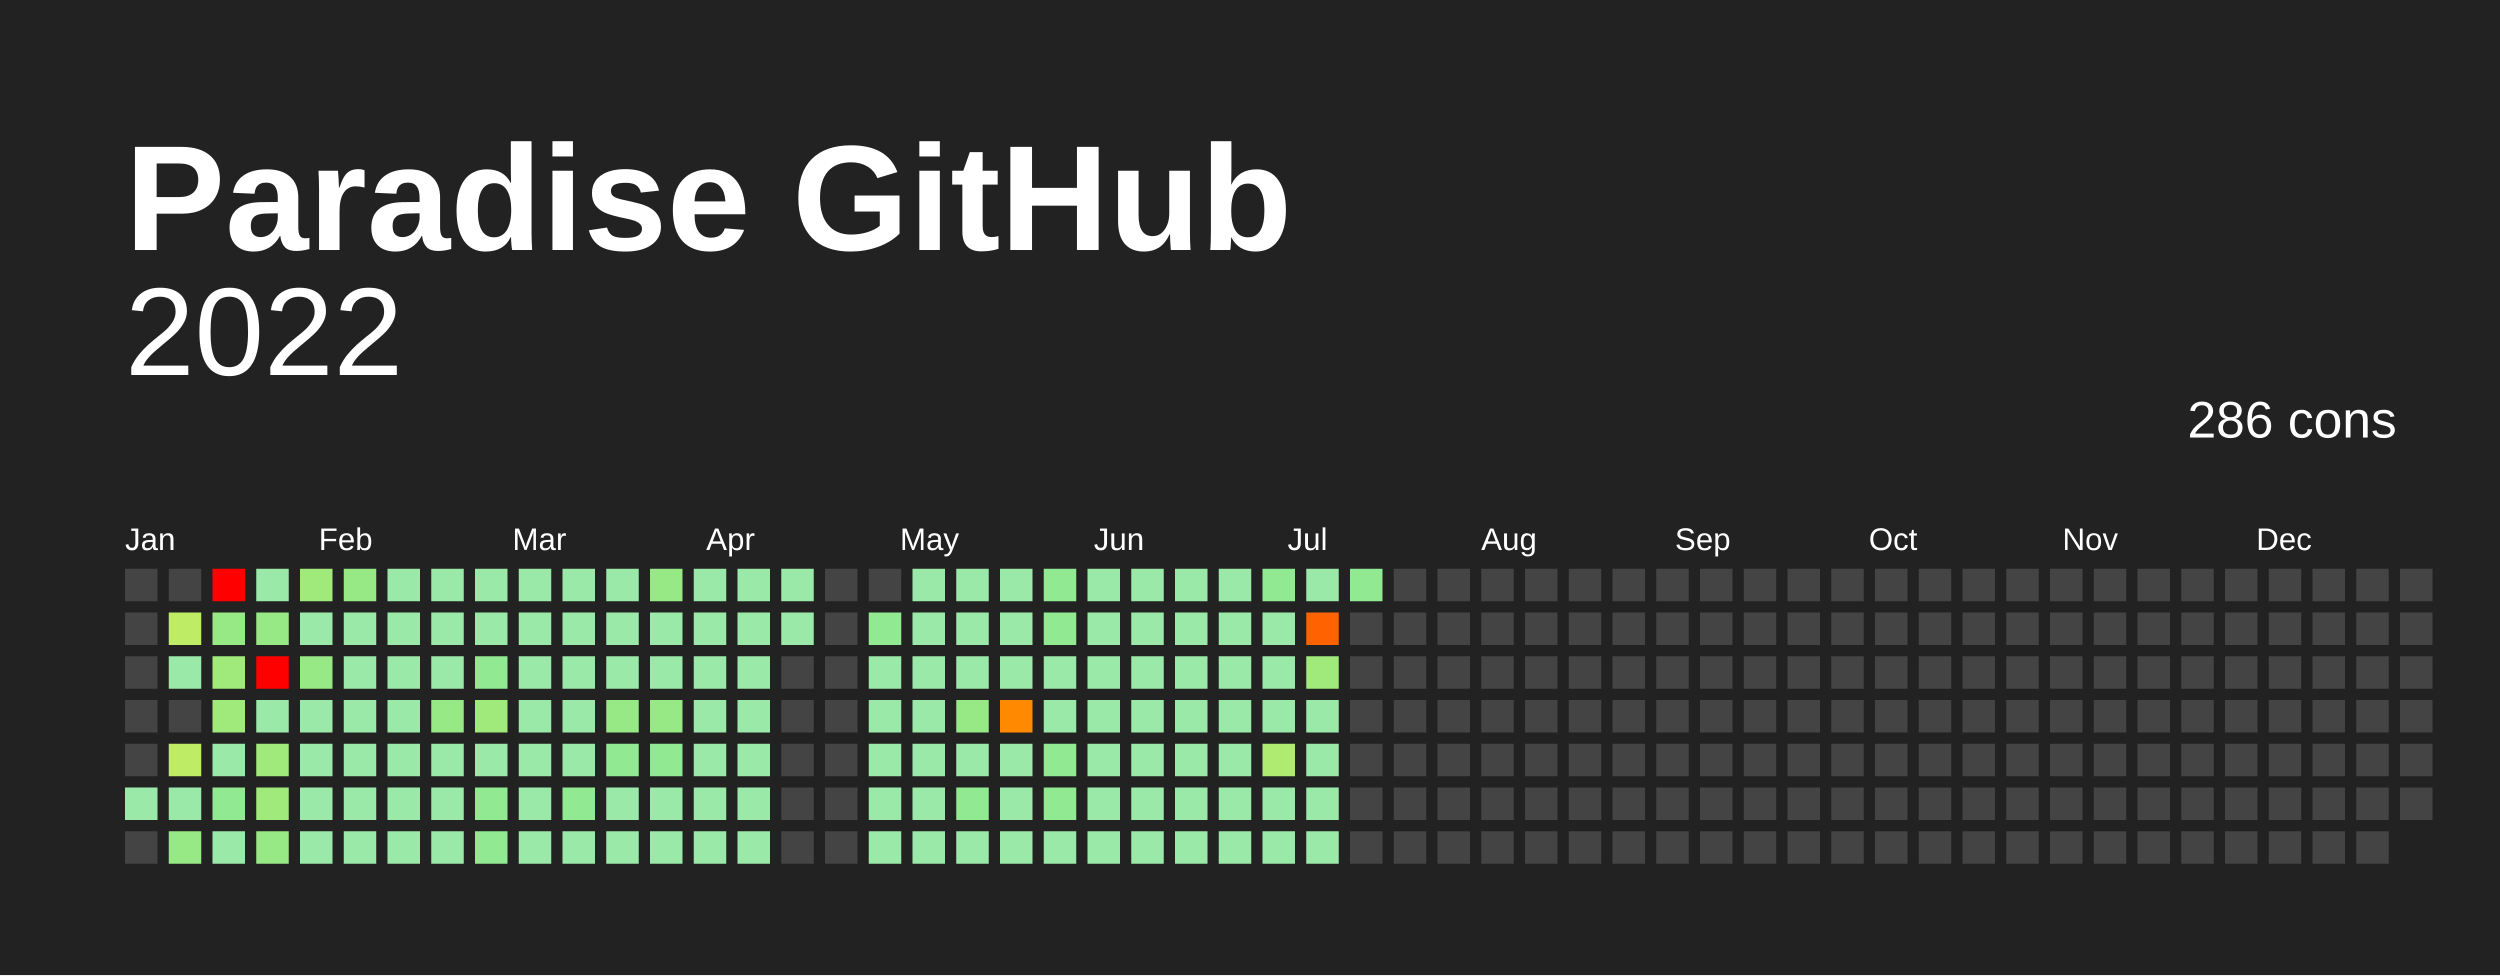
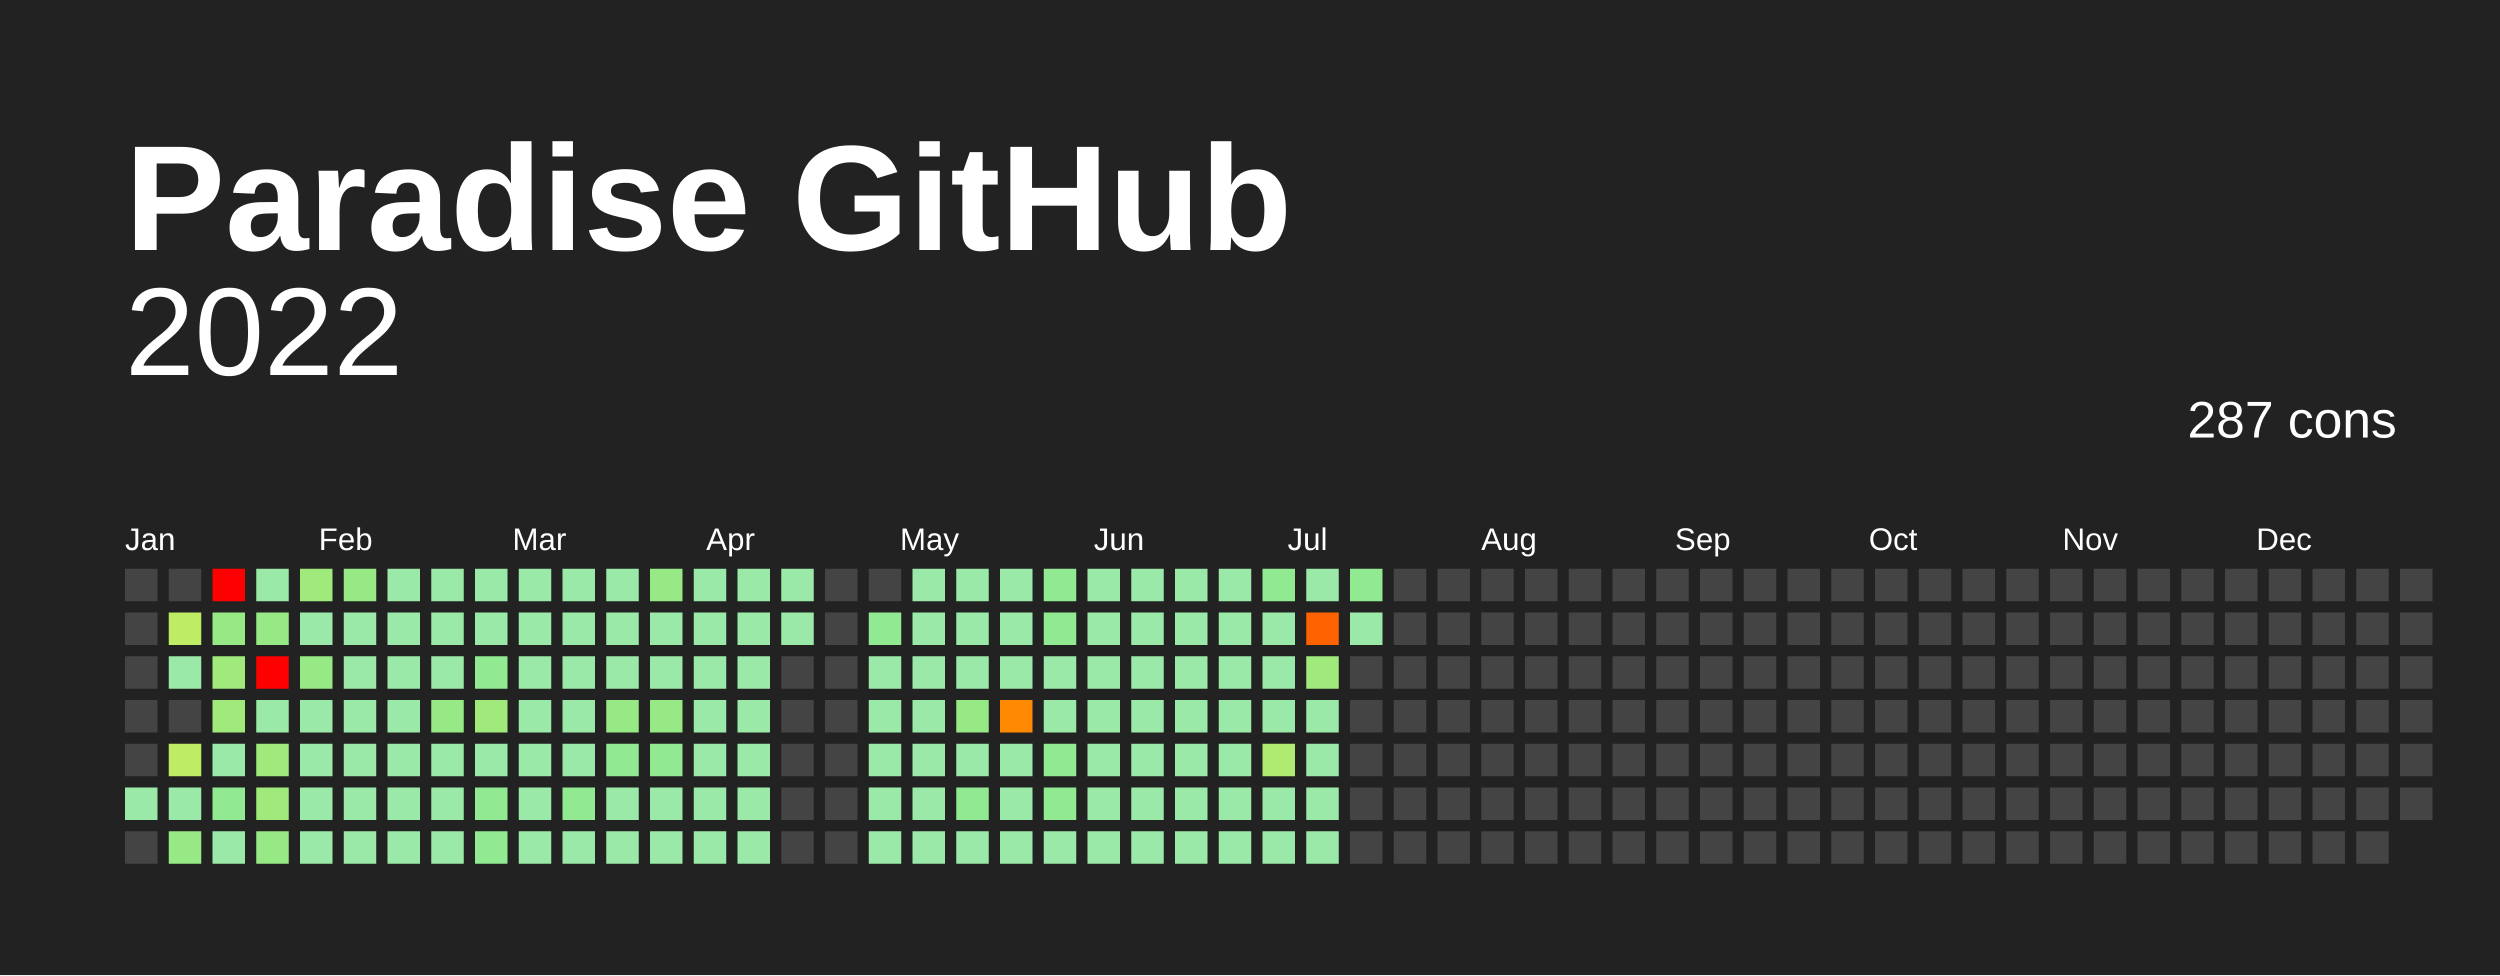
<svg xmlns="http://www.w3.org/2000/svg" baseProfile="full" height="78mm" version="1.1" viewBox="0,0,200,78" width="200mm">
  <defs />
  <rect fill="#222222" height="78" width="200" x="0" y="0" />
  <text fill="#FFFFFF" style="font-size:12px; font-family:Arial; font-weight:bold;" x="10" y="20">Paradise GitHub</text>
  <text alignment-baseline="hanging" fill="#FFFFFF" style="font-size:10.0px; font-family:Arial;" x="10" y="30">2022</text>
-   <text alignment-baseline="hanging" fill="#FFFFFF" style="font-size:4.125px; font-family:Arial;" x="175" y="35">286 cons</text>
+   <text alignment-baseline="hanging" fill="#FFFFFF" style="font-size:4.125px; font-family:Arial;" x="175" y="35">287 cons</text>
  <text fill="#FFFFFF" style="font-size:2.5px; font-family:Arial" x="10.0" y="44">Jan</text>
  <text fill="#FFFFFF" style="font-size:2.5px; font-family:Arial" x="25.5" y="44">Feb</text>
  <text fill="#FFFFFF" style="font-size:2.5px; font-family:Arial" x="41.0" y="44">Mar</text>
  <text fill="#FFFFFF" style="font-size:2.5px; font-family:Arial" x="56.5" y="44">Apr</text>
  <text fill="#FFFFFF" style="font-size:2.5px; font-family:Arial" x="72.0" y="44">May</text>
  <text fill="#FFFFFF" style="font-size:2.5px; font-family:Arial" x="87.5" y="44">Jun</text>
  <text fill="#FFFFFF" style="font-size:2.5px; font-family:Arial" x="103.0" y="44">Jul</text>
  <text fill="#FFFFFF" style="font-size:2.5px; font-family:Arial" x="118.5" y="44">Aug</text>
  <text fill="#FFFFFF" style="font-size:2.5px; font-family:Arial" x="134.0" y="44">Sep</text>
  <text fill="#FFFFFF" style="font-size:2.5px; font-family:Arial" x="149.5" y="44">Oct</text>
  <text fill="#FFFFFF" style="font-size:2.5px; font-family:Arial" x="165.0" y="44">Nov</text>
  <text fill="#FFFFFF" style="font-size:2.5px; font-family:Arial" x="180.5" y="44">Dec</text>
  <rect fill="#444444" height="2.6" width="2.6" x="10.0" y="45.5" />
  <rect fill="#444444" height="2.6" width="2.6" x="10.0" y="49.0" />
  <rect fill="#444444" height="2.6" width="2.6" x="10.0" y="52.5" />
  <rect fill="#444444" height="2.6" width="2.6" x="10.0" y="56.0" />
  <rect fill="#444444" height="2.6" width="2.6" x="10.0" y="59.5" />
  <rect fill="#9be9a8" height="2.6" width="2.6" x="10.0" y="63.0" />
  <rect fill="#444444" height="2.6" width="2.6" x="10.0" y="66.5" />
  <rect fill="#444444" height="2.6" width="2.6" x="13.5" y="45.5" />
  <rect fill="#bfec65" height="2.6" width="2.6" x="13.5" y="49.0" />
  <rect fill="#9be9a8" height="2.6" width="2.6" x="13.5" y="52.5" />
  <rect fill="#444444" height="2.6" width="2.6" x="13.5" y="56.0" />
  <rect fill="#bfec65" height="2.6" width="2.6" x="13.5" y="59.5" />
  <rect fill="#9be9a8" height="2.6" width="2.6" x="13.5" y="63.0" />
  <rect fill="#97e986" height="2.6" width="2.6" x="13.5" y="66.5" />
  <rect fill="red" height="2.6" width="2.6" x="17.0" y="45.5" />
  <rect fill="#97e986" height="2.6" width="2.6" x="17.0" y="49.0" />
  <rect fill="#a0ea7b" height="2.6" width="2.6" x="17.0" y="52.5" />
  <rect fill="#a0ea7b" height="2.6" width="2.6" x="17.0" y="56.0" />
  <rect fill="#9be9a8" height="2.6" width="2.6" x="17.0" y="59.5" />
  <rect fill="#91e991" height="2.6" width="2.6" x="17.0" y="63.0" />
  <rect fill="#9be9a8" height="2.6" width="2.6" x="17.0" y="66.5" />
  <rect fill="#9be9a8" height="2.6" width="2.6" x="20.5" y="45.5" />
  <rect fill="#97e986" height="2.6" width="2.6" x="20.5" y="49.0" />
  <rect fill="red" height="2.6" width="2.6" x="20.5" y="52.5" />
  <rect fill="#9be9a8" height="2.6" width="2.6" x="20.5" y="56.0" />
  <rect fill="#a0ea7b" height="2.6" width="2.6" x="20.5" y="59.5" />
  <rect fill="#a0ea7b" height="2.6" width="2.6" x="20.5" y="63.0" />
  <rect fill="#97e986" height="2.6" width="2.6" x="20.5" y="66.5" />
  <rect fill="#a0ea7b" height="2.6" width="2.6" x="24.0" y="45.5" />
  <rect fill="#9be9a8" height="2.6" width="2.6" x="24.0" y="49.0" />
  <rect fill="#97e986" height="2.6" width="2.6" x="24.0" y="52.5" />
  <rect fill="#9be9a8" height="2.6" width="2.6" x="24.0" y="56.0" />
  <rect fill="#9be9a8" height="2.6" width="2.6" x="24.0" y="59.5" />
  <rect fill="#9be9a8" height="2.6" width="2.6" x="24.0" y="63.0" />
  <rect fill="#9be9a8" height="2.6" width="2.6" x="24.0" y="66.5" />
  <rect fill="#97e986" height="2.6" width="2.6" x="27.5" y="45.5" />
  <rect fill="#9be9a8" height="2.6" width="2.6" x="27.5" y="49.0" />
  <rect fill="#9be9a8" height="2.6" width="2.6" x="27.5" y="52.5" />
  <rect fill="#9be9a8" height="2.6" width="2.6" x="27.5" y="56.0" />
  <rect fill="#9be9a8" height="2.6" width="2.6" x="27.5" y="59.5" />
  <rect fill="#9be9a8" height="2.6" width="2.6" x="27.5" y="63.0" />
  <rect fill="#9be9a8" height="2.6" width="2.6" x="27.5" y="66.5" />
  <rect fill="#9be9a8" height="2.6" width="2.6" x="31.0" y="45.5" />
  <rect fill="#9be9a8" height="2.6" width="2.6" x="31.0" y="49.0" />
  <rect fill="#9be9a8" height="2.6" width="2.6" x="31.0" y="52.5" />
  <rect fill="#9be9a8" height="2.6" width="2.6" x="31.0" y="56.0" />
  <rect fill="#9be9a8" height="2.6" width="2.6" x="31.0" y="59.5" />
  <rect fill="#9be9a8" height="2.6" width="2.6" x="31.0" y="63.0" />
  <rect fill="#9be9a8" height="2.6" width="2.6" x="31.0" y="66.5" />
  <rect fill="#9be9a8" height="2.6" width="2.6" x="34.5" y="45.5" />
  <rect fill="#9be9a8" height="2.6" width="2.6" x="34.5" y="49.0" />
  <rect fill="#9be9a8" height="2.6" width="2.6" x="34.5" y="52.5" />
  <rect fill="#97e986" height="2.6" width="2.6" x="34.5" y="56.0" />
  <rect fill="#9be9a8" height="2.6" width="2.6" x="34.5" y="59.5" />
  <rect fill="#9be9a8" height="2.6" width="2.6" x="34.5" y="63.0" />
  <rect fill="#9be9a8" height="2.6" width="2.6" x="34.5" y="66.5" />
  <rect fill="#9be9a8" height="2.6" width="2.6" x="38.0" y="45.5" />
  <rect fill="#9be9a8" height="2.6" width="2.6" x="38.0" y="49.0" />
  <rect fill="#91e991" height="2.6" width="2.6" x="38.0" y="52.5" />
  <rect fill="#a0ea7b" height="2.6" width="2.6" x="38.0" y="56.0" />
  <rect fill="#9be9a8" height="2.6" width="2.6" x="38.0" y="59.5" />
  <rect fill="#91e991" height="2.6" width="2.6" x="38.0" y="63.0" />
  <rect fill="#91e991" height="2.6" width="2.6" x="38.0" y="66.5" />
  <rect fill="#9be9a8" height="2.6" width="2.6" x="41.5" y="45.5" />
  <rect fill="#9be9a8" height="2.6" width="2.6" x="41.5" y="49.0" />
  <rect fill="#9be9a8" height="2.6" width="2.6" x="41.5" y="52.5" />
  <rect fill="#9be9a8" height="2.6" width="2.6" x="41.5" y="56.0" />
  <rect fill="#9be9a8" height="2.6" width="2.6" x="41.5" y="59.5" />
  <rect fill="#9be9a8" height="2.6" width="2.6" x="41.5" y="63.0" />
  <rect fill="#9be9a8" height="2.6" width="2.6" x="41.5" y="66.5" />
  <rect fill="#9be9a8" height="2.6" width="2.6" x="45.0" y="45.5" />
  <rect fill="#9be9a8" height="2.6" width="2.6" x="45.0" y="49.0" />
  <rect fill="#9be9a8" height="2.6" width="2.6" x="45.0" y="52.5" />
  <rect fill="#9be9a8" height="2.6" width="2.6" x="45.0" y="56.0" />
  <rect fill="#9be9a8" height="2.6" width="2.6" x="45.0" y="59.5" />
  <rect fill="#91e991" height="2.6" width="2.6" x="45.0" y="63.0" />
  <rect fill="#9be9a8" height="2.6" width="2.6" x="45.0" y="66.5" />
  <rect fill="#9be9a8" height="2.6" width="2.6" x="48.5" y="45.5" />
  <rect fill="#9be9a8" height="2.6" width="2.6" x="48.5" y="49.0" />
  <rect fill="#9be9a8" height="2.6" width="2.6" x="48.5" y="52.5" />
  <rect fill="#97e986" height="2.6" width="2.6" x="48.5" y="56.0" />
  <rect fill="#91e991" height="2.6" width="2.6" x="48.5" y="59.5" />
  <rect fill="#9be9a8" height="2.6" width="2.6" x="48.5" y="63.0" />
  <rect fill="#9be9a8" height="2.6" width="2.6" x="48.5" y="66.5" />
  <rect fill="#97e986" height="2.6" width="2.6" x="52.0" y="45.5" />
  <rect fill="#9be9a8" height="2.6" width="2.6" x="52.0" y="49.0" />
  <rect fill="#9be9a8" height="2.6" width="2.6" x="52.0" y="52.5" />
  <rect fill="#97e986" height="2.6" width="2.6" x="52.0" y="56.0" />
  <rect fill="#91e991" height="2.6" width="2.6" x="52.0" y="59.5" />
  <rect fill="#9be9a8" height="2.6" width="2.6" x="52.0" y="63.0" />
  <rect fill="#9be9a8" height="2.6" width="2.6" x="52.0" y="66.5" />
  <rect fill="#9be9a8" height="2.6" width="2.6" x="55.5" y="45.5" />
  <rect fill="#9be9a8" height="2.6" width="2.6" x="55.5" y="49.0" />
  <rect fill="#9be9a8" height="2.6" width="2.6" x="55.5" y="52.5" />
  <rect fill="#9be9a8" height="2.6" width="2.6" x="55.5" y="56.0" />
  <rect fill="#9be9a8" height="2.6" width="2.6" x="55.5" y="59.5" />
  <rect fill="#9be9a8" height="2.6" width="2.6" x="55.5" y="63.0" />
  <rect fill="#9be9a8" height="2.6" width="2.6" x="55.5" y="66.5" />
  <rect fill="#9be9a8" height="2.6" width="2.6" x="59.0" y="45.5" />
  <rect fill="#9be9a8" height="2.6" width="2.6" x="59.0" y="49.0" />
  <rect fill="#9be9a8" height="2.6" width="2.6" x="59.0" y="52.5" />
  <rect fill="#9be9a8" height="2.6" width="2.6" x="59.0" y="56.0" />
  <rect fill="#9be9a8" height="2.6" width="2.6" x="59.0" y="59.5" />
  <rect fill="#9be9a8" height="2.6" width="2.6" x="59.0" y="63.0" />
  <rect fill="#9be9a8" height="2.6" width="2.6" x="59.0" y="66.5" />
  <rect fill="#9be9a8" height="2.6" width="2.6" x="62.5" y="45.5" />
  <rect fill="#9be9a8" height="2.6" width="2.6" x="62.5" y="49.0" />
  <rect fill="#444444" height="2.6" width="2.6" x="62.5" y="52.5" />
  <rect fill="#444444" height="2.6" width="2.6" x="62.5" y="56.0" />
  <rect fill="#444444" height="2.6" width="2.6" x="62.5" y="59.5" />
  <rect fill="#444444" height="2.6" width="2.6" x="62.5" y="63.0" />
  <rect fill="#444444" height="2.6" width="2.6" x="62.5" y="66.5" />
  <rect fill="#444444" height="2.6" width="2.6" x="66.0" y="45.5" />
  <rect fill="#444444" height="2.6" width="2.6" x="66.0" y="49.0" />
  <rect fill="#444444" height="2.6" width="2.6" x="66.0" y="52.5" />
  <rect fill="#444444" height="2.6" width="2.6" x="66.0" y="56.0" />
  <rect fill="#444444" height="2.6" width="2.6" x="66.0" y="59.5" />
  <rect fill="#444444" height="2.6" width="2.6" x="66.0" y="63.0" />
  <rect fill="#444444" height="2.6" width="2.6" x="66.0" y="66.5" />
  <rect fill="#444444" height="2.6" width="2.6" x="69.5" y="45.5" />
  <rect fill="#91e991" height="2.6" width="2.6" x="69.5" y="49.0" />
  <rect fill="#9be9a8" height="2.6" width="2.6" x="69.5" y="52.5" />
  <rect fill="#9be9a8" height="2.6" width="2.6" x="69.5" y="56.0" />
  <rect fill="#9be9a8" height="2.6" width="2.6" x="69.5" y="59.5" />
  <rect fill="#9be9a8" height="2.6" width="2.6" x="69.5" y="63.0" />
  <rect fill="#9be9a8" height="2.6" width="2.6" x="69.5" y="66.5" />
  <rect fill="#9be9a8" height="2.6" width="2.6" x="73.0" y="45.5" />
  <rect fill="#9be9a8" height="2.6" width="2.6" x="73.0" y="49.0" />
  <rect fill="#9be9a8" height="2.6" width="2.6" x="73.0" y="52.5" />
  <rect fill="#9be9a8" height="2.6" width="2.6" x="73.0" y="56.0" />
  <rect fill="#9be9a8" height="2.6" width="2.6" x="73.0" y="59.5" />
  <rect fill="#9be9a8" height="2.6" width="2.6" x="73.0" y="63.0" />
  <rect fill="#9be9a8" height="2.6" width="2.6" x="73.0" y="66.5" />
  <rect fill="#9be9a8" height="2.6" width="2.6" x="76.5" y="45.5" />
  <rect fill="#9be9a8" height="2.6" width="2.6" x="76.5" y="49.0" />
  <rect fill="#9be9a8" height="2.6" width="2.6" x="76.5" y="52.5" />
  <rect fill="#97e986" height="2.6" width="2.6" x="76.5" y="56.0" />
  <rect fill="#9be9a8" height="2.6" width="2.6" x="76.5" y="59.5" />
  <rect fill="#91e991" height="2.6" width="2.6" x="76.5" y="63.0" />
  <rect fill="#9be9a8" height="2.6" width="2.6" x="76.5" y="66.5" />
  <rect fill="#9be9a8" height="2.6" width="2.6" x="80.0" y="45.5" />
  <rect fill="#9be9a8" height="2.6" width="2.6" x="80.0" y="49.0" />
  <rect fill="#9be9a8" height="2.6" width="2.6" x="80.0" y="52.5" />
  <rect fill="#ff8900" height="2.6" width="2.6" x="80.0" y="56.0" />
  <rect fill="#9be9a8" height="2.6" width="2.6" x="80.0" y="59.5" />
  <rect fill="#9be9a8" height="2.6" width="2.6" x="80.0" y="63.0" />
  <rect fill="#9be9a8" height="2.6" width="2.6" x="80.0" y="66.5" />
  <rect fill="#91e991" height="2.6" width="2.6" x="83.5" y="45.5" />
  <rect fill="#91e991" height="2.6" width="2.6" x="83.5" y="49.0" />
  <rect fill="#9be9a8" height="2.6" width="2.6" x="83.5" y="52.5" />
  <rect fill="#9be9a8" height="2.6" width="2.6" x="83.5" y="56.0" />
  <rect fill="#91e991" height="2.6" width="2.6" x="83.5" y="59.5" />
  <rect fill="#91e991" height="2.6" width="2.6" x="83.5" y="63.0" />
  <rect fill="#9be9a8" height="2.6" width="2.6" x="83.5" y="66.5" />
  <rect fill="#9be9a8" height="2.6" width="2.6" x="87.0" y="45.5" />
  <rect fill="#9be9a8" height="2.6" width="2.6" x="87.0" y="49.0" />
  <rect fill="#9be9a8" height="2.6" width="2.6" x="87.0" y="52.5" />
  <rect fill="#9be9a8" height="2.6" width="2.6" x="87.0" y="56.0" />
  <rect fill="#9be9a8" height="2.6" width="2.6" x="87.0" y="59.5" />
  <rect fill="#9be9a8" height="2.6" width="2.6" x="87.0" y="63.0" />
  <rect fill="#9be9a8" height="2.6" width="2.6" x="87.0" y="66.5" />
  <rect fill="#9be9a8" height="2.6" width="2.6" x="90.5" y="45.5" />
  <rect fill="#9be9a8" height="2.6" width="2.6" x="90.5" y="49.0" />
  <rect fill="#9be9a8" height="2.6" width="2.6" x="90.5" y="52.5" />
  <rect fill="#9be9a8" height="2.6" width="2.6" x="90.5" y="56.0" />
  <rect fill="#9be9a8" height="2.6" width="2.6" x="90.5" y="59.5" />
  <rect fill="#9be9a8" height="2.6" width="2.6" x="90.5" y="63.0" />
  <rect fill="#9be9a8" height="2.6" width="2.6" x="90.5" y="66.5" />
  <rect fill="#9be9a8" height="2.6" width="2.6" x="94.0" y="45.5" />
  <rect fill="#9be9a8" height="2.6" width="2.6" x="94.0" y="49.0" />
  <rect fill="#9be9a8" height="2.6" width="2.6" x="94.0" y="52.5" />
  <rect fill="#9be9a8" height="2.6" width="2.6" x="94.0" y="56.0" />
  <rect fill="#9be9a8" height="2.6" width="2.6" x="94.0" y="59.5" />
  <rect fill="#9be9a8" height="2.6" width="2.6" x="94.0" y="63.0" />
  <rect fill="#9be9a8" height="2.6" width="2.6" x="94.0" y="66.5" />
  <rect fill="#9be9a8" height="2.6" width="2.6" x="97.5" y="45.5" />
  <rect fill="#9be9a8" height="2.6" width="2.6" x="97.5" y="49.0" />
  <rect fill="#9be9a8" height="2.6" width="2.6" x="97.5" y="52.5" />
  <rect fill="#9be9a8" height="2.6" width="2.6" x="97.5" y="56.0" />
  <rect fill="#9be9a8" height="2.6" width="2.6" x="97.5" y="59.5" />
  <rect fill="#9be9a8" height="2.6" width="2.6" x="97.5" y="63.0" />
  <rect fill="#9be9a8" height="2.6" width="2.6" x="97.5" y="66.5" />
  <rect fill="#91e991" height="2.6" width="2.6" x="101.0" y="45.5" />
  <rect fill="#9be9a8" height="2.6" width="2.6" x="101.0" y="49.0" />
  <rect fill="#9be9a8" height="2.6" width="2.6" x="101.0" y="52.5" />
  <rect fill="#9be9a8" height="2.6" width="2.6" x="101.0" y="56.0" />
  <rect fill="#aeeb70" height="2.6" width="2.6" x="101.0" y="59.5" />
  <rect fill="#9be9a8" height="2.6" width="2.6" x="101.0" y="63.0" />
  <rect fill="#9be9a8" height="2.6" width="2.6" x="101.0" y="66.5" />
  <rect fill="#9be9a8" height="2.6" width="2.6" x="104.5" y="45.5" />
  <rect fill="#ff6200" height="2.6" width="2.6" x="104.5" y="49.0" />
  <rect fill="#a0ea7b" height="2.6" width="2.6" x="104.5" y="52.5" />
  <rect fill="#9be9a8" height="2.6" width="2.6" x="104.5" y="56.0" />
  <rect fill="#9be9a8" height="2.6" width="2.6" x="104.5" y="59.5" />
  <rect fill="#9be9a8" height="2.6" width="2.6" x="104.5" y="63.0" />
  <rect fill="#9be9a8" height="2.6" width="2.6" x="104.5" y="66.5" />
  <rect fill="#91e991" height="2.6" width="2.6" x="108.0" y="45.5" />
-   <rect fill="#444444" height="2.6" width="2.6" x="108.0" y="49.0" />
+   <rect fill="#9be9a8" height="2.6" width="2.6" x="108.0" y="49.0" />
  <rect fill="#444444" height="2.6" width="2.6" x="108.0" y="52.5" />
  <rect fill="#444444" height="2.6" width="2.6" x="108.0" y="56.0" />
  <rect fill="#444444" height="2.6" width="2.6" x="108.0" y="59.5" />
  <rect fill="#444444" height="2.6" width="2.6" x="108.0" y="63.0" />
  <rect fill="#444444" height="2.6" width="2.6" x="108.0" y="66.5" />
  <rect fill="#444444" height="2.6" width="2.6" x="111.5" y="45.5" />
  <rect fill="#444444" height="2.6" width="2.6" x="111.5" y="49.0" />
  <rect fill="#444444" height="2.6" width="2.6" x="111.5" y="52.5" />
  <rect fill="#444444" height="2.6" width="2.6" x="111.5" y="56.0" />
  <rect fill="#444444" height="2.6" width="2.6" x="111.5" y="59.5" />
  <rect fill="#444444" height="2.6" width="2.6" x="111.5" y="63.0" />
  <rect fill="#444444" height="2.6" width="2.6" x="111.5" y="66.5" />
  <rect fill="#444444" height="2.6" width="2.6" x="115.0" y="45.5" />
  <rect fill="#444444" height="2.6" width="2.6" x="115.0" y="49.0" />
  <rect fill="#444444" height="2.6" width="2.6" x="115.0" y="52.5" />
  <rect fill="#444444" height="2.6" width="2.6" x="115.0" y="56.0" />
  <rect fill="#444444" height="2.6" width="2.6" x="115.0" y="59.5" />
  <rect fill="#444444" height="2.6" width="2.6" x="115.0" y="63.0" />
  <rect fill="#444444" height="2.6" width="2.6" x="115.0" y="66.5" />
  <rect fill="#444444" height="2.6" width="2.6" x="118.5" y="45.5" />
  <rect fill="#444444" height="2.6" width="2.6" x="118.5" y="49.0" />
  <rect fill="#444444" height="2.6" width="2.6" x="118.5" y="52.5" />
  <rect fill="#444444" height="2.6" width="2.6" x="118.5" y="56.0" />
  <rect fill="#444444" height="2.6" width="2.6" x="118.5" y="59.5" />
  <rect fill="#444444" height="2.6" width="2.6" x="118.5" y="63.0" />
  <rect fill="#444444" height="2.6" width="2.6" x="118.5" y="66.5" />
  <rect fill="#444444" height="2.6" width="2.6" x="122.0" y="45.5" />
  <rect fill="#444444" height="2.6" width="2.6" x="122.0" y="49.0" />
  <rect fill="#444444" height="2.6" width="2.6" x="122.0" y="52.5" />
  <rect fill="#444444" height="2.6" width="2.6" x="122.0" y="56.0" />
  <rect fill="#444444" height="2.6" width="2.6" x="122.0" y="59.5" />
  <rect fill="#444444" height="2.6" width="2.6" x="122.0" y="63.0" />
  <rect fill="#444444" height="2.6" width="2.6" x="122.0" y="66.5" />
  <rect fill="#444444" height="2.6" width="2.6" x="125.5" y="45.5" />
  <rect fill="#444444" height="2.6" width="2.6" x="125.5" y="49.0" />
  <rect fill="#444444" height="2.6" width="2.6" x="125.5" y="52.5" />
  <rect fill="#444444" height="2.6" width="2.6" x="125.5" y="56.0" />
  <rect fill="#444444" height="2.6" width="2.6" x="125.5" y="59.5" />
  <rect fill="#444444" height="2.6" width="2.6" x="125.5" y="63.0" />
  <rect fill="#444444" height="2.6" width="2.6" x="125.5" y="66.5" />
  <rect fill="#444444" height="2.6" width="2.6" x="129.0" y="45.5" />
  <rect fill="#444444" height="2.6" width="2.6" x="129.0" y="49.0" />
  <rect fill="#444444" height="2.6" width="2.6" x="129.0" y="52.5" />
  <rect fill="#444444" height="2.6" width="2.6" x="129.0" y="56.0" />
  <rect fill="#444444" height="2.6" width="2.6" x="129.0" y="59.5" />
  <rect fill="#444444" height="2.6" width="2.6" x="129.0" y="63.0" />
  <rect fill="#444444" height="2.6" width="2.6" x="129.0" y="66.5" />
  <rect fill="#444444" height="2.6" width="2.6" x="132.5" y="45.5" />
  <rect fill="#444444" height="2.6" width="2.6" x="132.5" y="49.0" />
  <rect fill="#444444" height="2.6" width="2.6" x="132.5" y="52.5" />
  <rect fill="#444444" height="2.6" width="2.6" x="132.5" y="56.0" />
  <rect fill="#444444" height="2.6" width="2.6" x="132.5" y="59.5" />
  <rect fill="#444444" height="2.6" width="2.6" x="132.5" y="63.0" />
  <rect fill="#444444" height="2.6" width="2.6" x="132.5" y="66.5" />
  <rect fill="#444444" height="2.6" width="2.6" x="136.0" y="45.5" />
  <rect fill="#444444" height="2.6" width="2.6" x="136.0" y="49.0" />
  <rect fill="#444444" height="2.6" width="2.6" x="136.0" y="52.5" />
  <rect fill="#444444" height="2.6" width="2.6" x="136.0" y="56.0" />
  <rect fill="#444444" height="2.6" width="2.6" x="136.0" y="59.5" />
  <rect fill="#444444" height="2.6" width="2.6" x="136.0" y="63.0" />
  <rect fill="#444444" height="2.6" width="2.6" x="136.0" y="66.5" />
  <rect fill="#444444" height="2.6" width="2.6" x="139.5" y="45.5" />
  <rect fill="#444444" height="2.6" width="2.6" x="139.5" y="49.0" />
  <rect fill="#444444" height="2.6" width="2.6" x="139.5" y="52.5" />
  <rect fill="#444444" height="2.6" width="2.6" x="139.5" y="56.0" />
  <rect fill="#444444" height="2.6" width="2.6" x="139.5" y="59.5" />
  <rect fill="#444444" height="2.6" width="2.6" x="139.5" y="63.0" />
  <rect fill="#444444" height="2.6" width="2.6" x="139.5" y="66.5" />
  <rect fill="#444444" height="2.6" width="2.6" x="143.0" y="45.5" />
  <rect fill="#444444" height="2.6" width="2.6" x="143.0" y="49.0" />
  <rect fill="#444444" height="2.6" width="2.6" x="143.0" y="52.5" />
  <rect fill="#444444" height="2.6" width="2.6" x="143.0" y="56.0" />
  <rect fill="#444444" height="2.6" width="2.6" x="143.0" y="59.5" />
  <rect fill="#444444" height="2.6" width="2.6" x="143.0" y="63.0" />
  <rect fill="#444444" height="2.6" width="2.6" x="143.0" y="66.5" />
  <rect fill="#444444" height="2.6" width="2.6" x="146.5" y="45.5" />
  <rect fill="#444444" height="2.6" width="2.6" x="146.5" y="49.0" />
  <rect fill="#444444" height="2.6" width="2.6" x="146.5" y="52.5" />
  <rect fill="#444444" height="2.6" width="2.6" x="146.5" y="56.0" />
  <rect fill="#444444" height="2.6" width="2.6" x="146.5" y="59.5" />
  <rect fill="#444444" height="2.6" width="2.6" x="146.5" y="63.0" />
  <rect fill="#444444" height="2.6" width="2.6" x="146.5" y="66.5" />
  <rect fill="#444444" height="2.6" width="2.6" x="150.0" y="45.5" />
  <rect fill="#444444" height="2.6" width="2.6" x="150.0" y="49.0" />
  <rect fill="#444444" height="2.6" width="2.6" x="150.0" y="52.5" />
  <rect fill="#444444" height="2.6" width="2.6" x="150.0" y="56.0" />
  <rect fill="#444444" height="2.6" width="2.6" x="150.0" y="59.5" />
  <rect fill="#444444" height="2.6" width="2.6" x="150.0" y="63.0" />
  <rect fill="#444444" height="2.6" width="2.6" x="150.0" y="66.5" />
  <rect fill="#444444" height="2.6" width="2.6" x="153.5" y="45.5" />
  <rect fill="#444444" height="2.6" width="2.6" x="153.5" y="49.0" />
  <rect fill="#444444" height="2.6" width="2.6" x="153.5" y="52.5" />
  <rect fill="#444444" height="2.6" width="2.6" x="153.5" y="56.0" />
  <rect fill="#444444" height="2.6" width="2.6" x="153.5" y="59.5" />
  <rect fill="#444444" height="2.6" width="2.6" x="153.5" y="63.0" />
  <rect fill="#444444" height="2.6" width="2.6" x="153.5" y="66.5" />
  <rect fill="#444444" height="2.6" width="2.6" x="157.0" y="45.5" />
  <rect fill="#444444" height="2.6" width="2.6" x="157.0" y="49.0" />
  <rect fill="#444444" height="2.6" width="2.6" x="157.0" y="52.5" />
  <rect fill="#444444" height="2.6" width="2.6" x="157.0" y="56.0" />
  <rect fill="#444444" height="2.6" width="2.6" x="157.0" y="59.5" />
  <rect fill="#444444" height="2.6" width="2.6" x="157.0" y="63.0" />
  <rect fill="#444444" height="2.6" width="2.6" x="157.0" y="66.5" />
  <rect fill="#444444" height="2.6" width="2.6" x="160.5" y="45.5" />
  <rect fill="#444444" height="2.6" width="2.6" x="160.5" y="49.0" />
  <rect fill="#444444" height="2.6" width="2.6" x="160.5" y="52.5" />
  <rect fill="#444444" height="2.6" width="2.6" x="160.5" y="56.0" />
  <rect fill="#444444" height="2.6" width="2.6" x="160.5" y="59.5" />
  <rect fill="#444444" height="2.6" width="2.6" x="160.5" y="63.0" />
  <rect fill="#444444" height="2.6" width="2.6" x="160.5" y="66.5" />
  <rect fill="#444444" height="2.6" width="2.6" x="164.0" y="45.5" />
  <rect fill="#444444" height="2.6" width="2.6" x="164.0" y="49.0" />
  <rect fill="#444444" height="2.6" width="2.6" x="164.0" y="52.5" />
  <rect fill="#444444" height="2.6" width="2.6" x="164.0" y="56.0" />
  <rect fill="#444444" height="2.6" width="2.6" x="164.0" y="59.5" />
  <rect fill="#444444" height="2.6" width="2.6" x="164.0" y="63.0" />
  <rect fill="#444444" height="2.6" width="2.6" x="164.0" y="66.5" />
  <rect fill="#444444" height="2.6" width="2.6" x="167.5" y="45.5" />
  <rect fill="#444444" height="2.6" width="2.6" x="167.5" y="49.0" />
  <rect fill="#444444" height="2.6" width="2.6" x="167.5" y="52.5" />
  <rect fill="#444444" height="2.6" width="2.6" x="167.5" y="56.0" />
  <rect fill="#444444" height="2.6" width="2.6" x="167.5" y="59.5" />
  <rect fill="#444444" height="2.6" width="2.6" x="167.5" y="63.0" />
  <rect fill="#444444" height="2.6" width="2.6" x="167.5" y="66.5" />
  <rect fill="#444444" height="2.6" width="2.6" x="171.0" y="45.5" />
  <rect fill="#444444" height="2.6" width="2.6" x="171.0" y="49.0" />
  <rect fill="#444444" height="2.6" width="2.6" x="171.0" y="52.5" />
  <rect fill="#444444" height="2.6" width="2.6" x="171.0" y="56.0" />
  <rect fill="#444444" height="2.6" width="2.6" x="171.0" y="59.5" />
  <rect fill="#444444" height="2.6" width="2.6" x="171.0" y="63.0" />
  <rect fill="#444444" height="2.6" width="2.6" x="171.0" y="66.5" />
  <rect fill="#444444" height="2.6" width="2.6" x="174.5" y="45.5" />
  <rect fill="#444444" height="2.6" width="2.6" x="174.5" y="49.0" />
  <rect fill="#444444" height="2.6" width="2.6" x="174.5" y="52.5" />
  <rect fill="#444444" height="2.6" width="2.6" x="174.5" y="56.0" />
  <rect fill="#444444" height="2.6" width="2.6" x="174.5" y="59.5" />
  <rect fill="#444444" height="2.6" width="2.6" x="174.5" y="63.0" />
  <rect fill="#444444" height="2.6" width="2.6" x="174.5" y="66.5" />
  <rect fill="#444444" height="2.6" width="2.6" x="178.0" y="45.5" />
  <rect fill="#444444" height="2.6" width="2.6" x="178.0" y="49.0" />
  <rect fill="#444444" height="2.6" width="2.6" x="178.0" y="52.5" />
  <rect fill="#444444" height="2.6" width="2.6" x="178.0" y="56.0" />
  <rect fill="#444444" height="2.6" width="2.6" x="178.0" y="59.5" />
  <rect fill="#444444" height="2.6" width="2.6" x="178.0" y="63.0" />
  <rect fill="#444444" height="2.6" width="2.6" x="178.0" y="66.5" />
  <rect fill="#444444" height="2.6" width="2.6" x="181.5" y="45.5" />
  <rect fill="#444444" height="2.6" width="2.6" x="181.5" y="49.0" />
  <rect fill="#444444" height="2.6" width="2.6" x="181.5" y="52.5" />
  <rect fill="#444444" height="2.6" width="2.6" x="181.5" y="56.0" />
  <rect fill="#444444" height="2.6" width="2.6" x="181.5" y="59.5" />
  <rect fill="#444444" height="2.6" width="2.6" x="181.5" y="63.0" />
  <rect fill="#444444" height="2.6" width="2.6" x="181.5" y="66.5" />
  <rect fill="#444444" height="2.6" width="2.6" x="185.0" y="45.5" />
  <rect fill="#444444" height="2.6" width="2.6" x="185.0" y="49.0" />
  <rect fill="#444444" height="2.6" width="2.6" x="185.0" y="52.5" />
  <rect fill="#444444" height="2.6" width="2.6" x="185.0" y="56.0" />
  <rect fill="#444444" height="2.6" width="2.6" x="185.0" y="59.5" />
  <rect fill="#444444" height="2.6" width="2.6" x="185.0" y="63.0" />
  <rect fill="#444444" height="2.6" width="2.6" x="185.0" y="66.5" />
  <rect fill="#444444" height="2.6" width="2.6" x="188.5" y="45.5" />
  <rect fill="#444444" height="2.6" width="2.6" x="188.5" y="49.0" />
  <rect fill="#444444" height="2.6" width="2.6" x="188.5" y="52.5" />
  <rect fill="#444444" height="2.6" width="2.6" x="188.5" y="56.0" />
  <rect fill="#444444" height="2.6" width="2.6" x="188.5" y="59.5" />
  <rect fill="#444444" height="2.6" width="2.6" x="188.5" y="63.0" />
  <rect fill="#444444" height="2.6" width="2.6" x="188.5" y="66.5" />
  <rect fill="#444444" height="2.6" width="2.6" x="192.0" y="45.5" />
  <rect fill="#444444" height="2.6" width="2.6" x="192.0" y="49.0" />
  <rect fill="#444444" height="2.6" width="2.6" x="192.0" y="52.5" />
  <rect fill="#444444" height="2.6" width="2.6" x="192.0" y="56.0" />
  <rect fill="#444444" height="2.6" width="2.6" x="192.0" y="59.5" />
  <rect fill="#444444" height="2.6" width="2.6" x="192.0" y="63.0" />
</svg>
